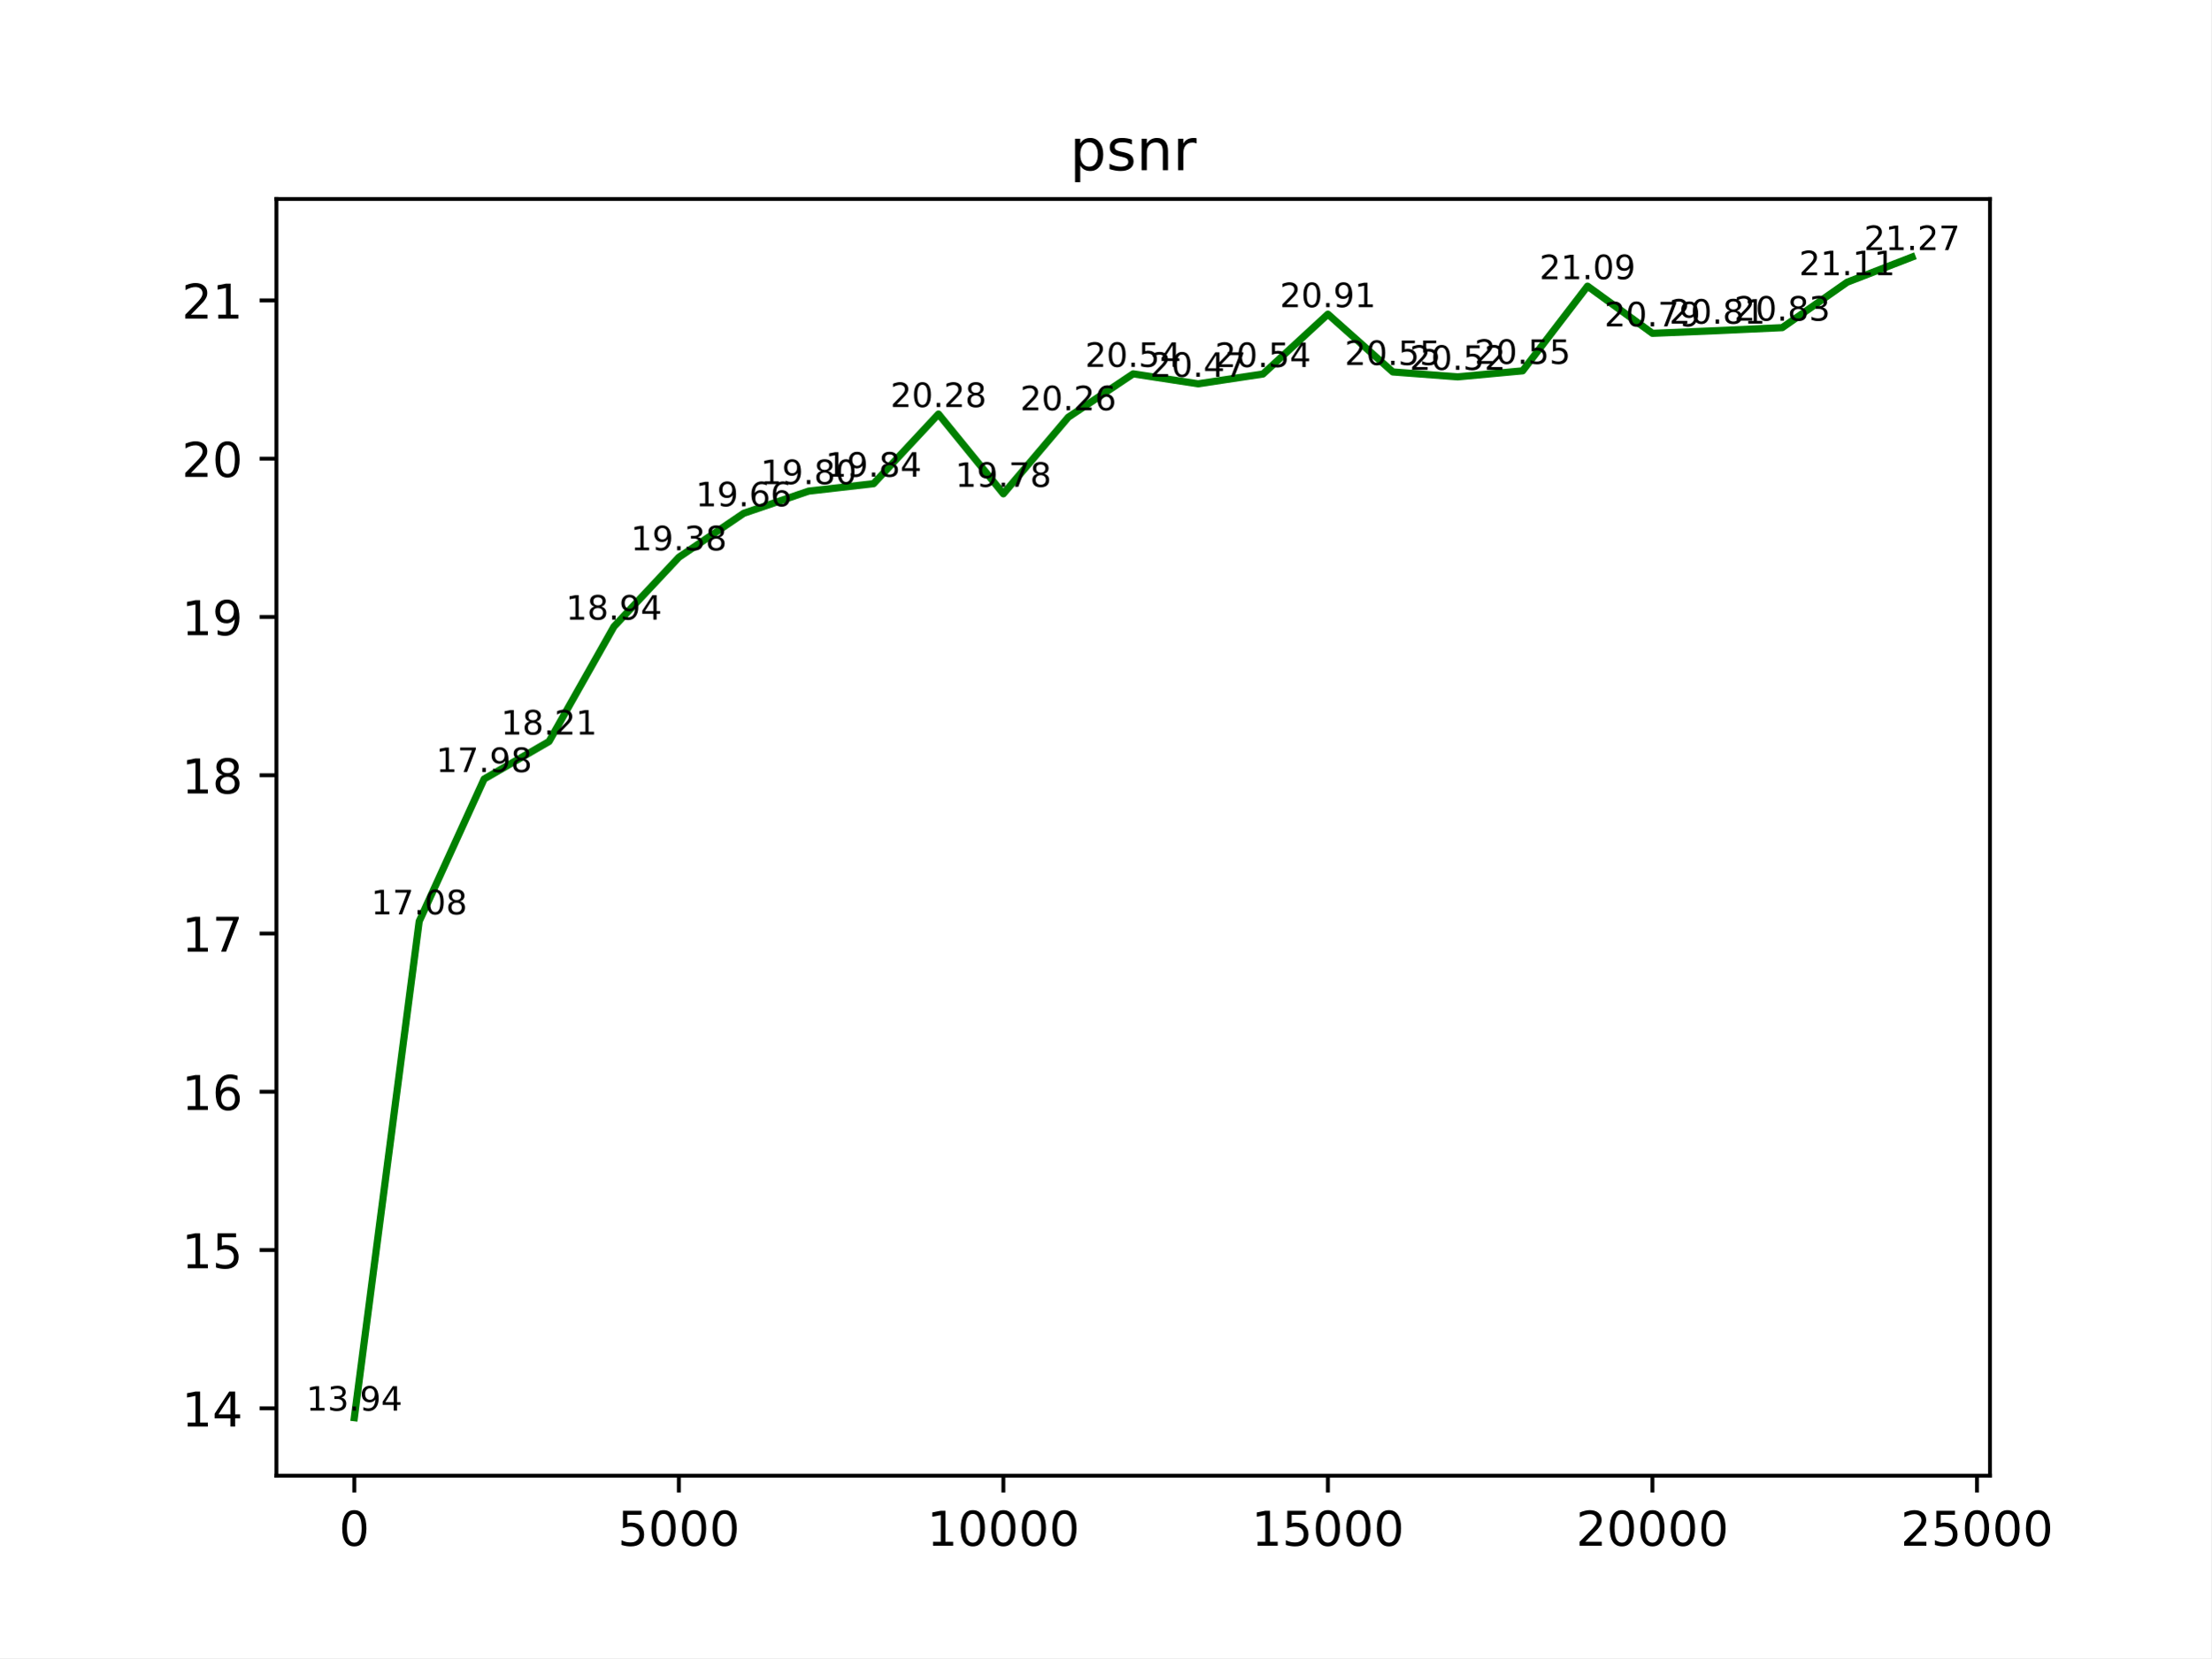
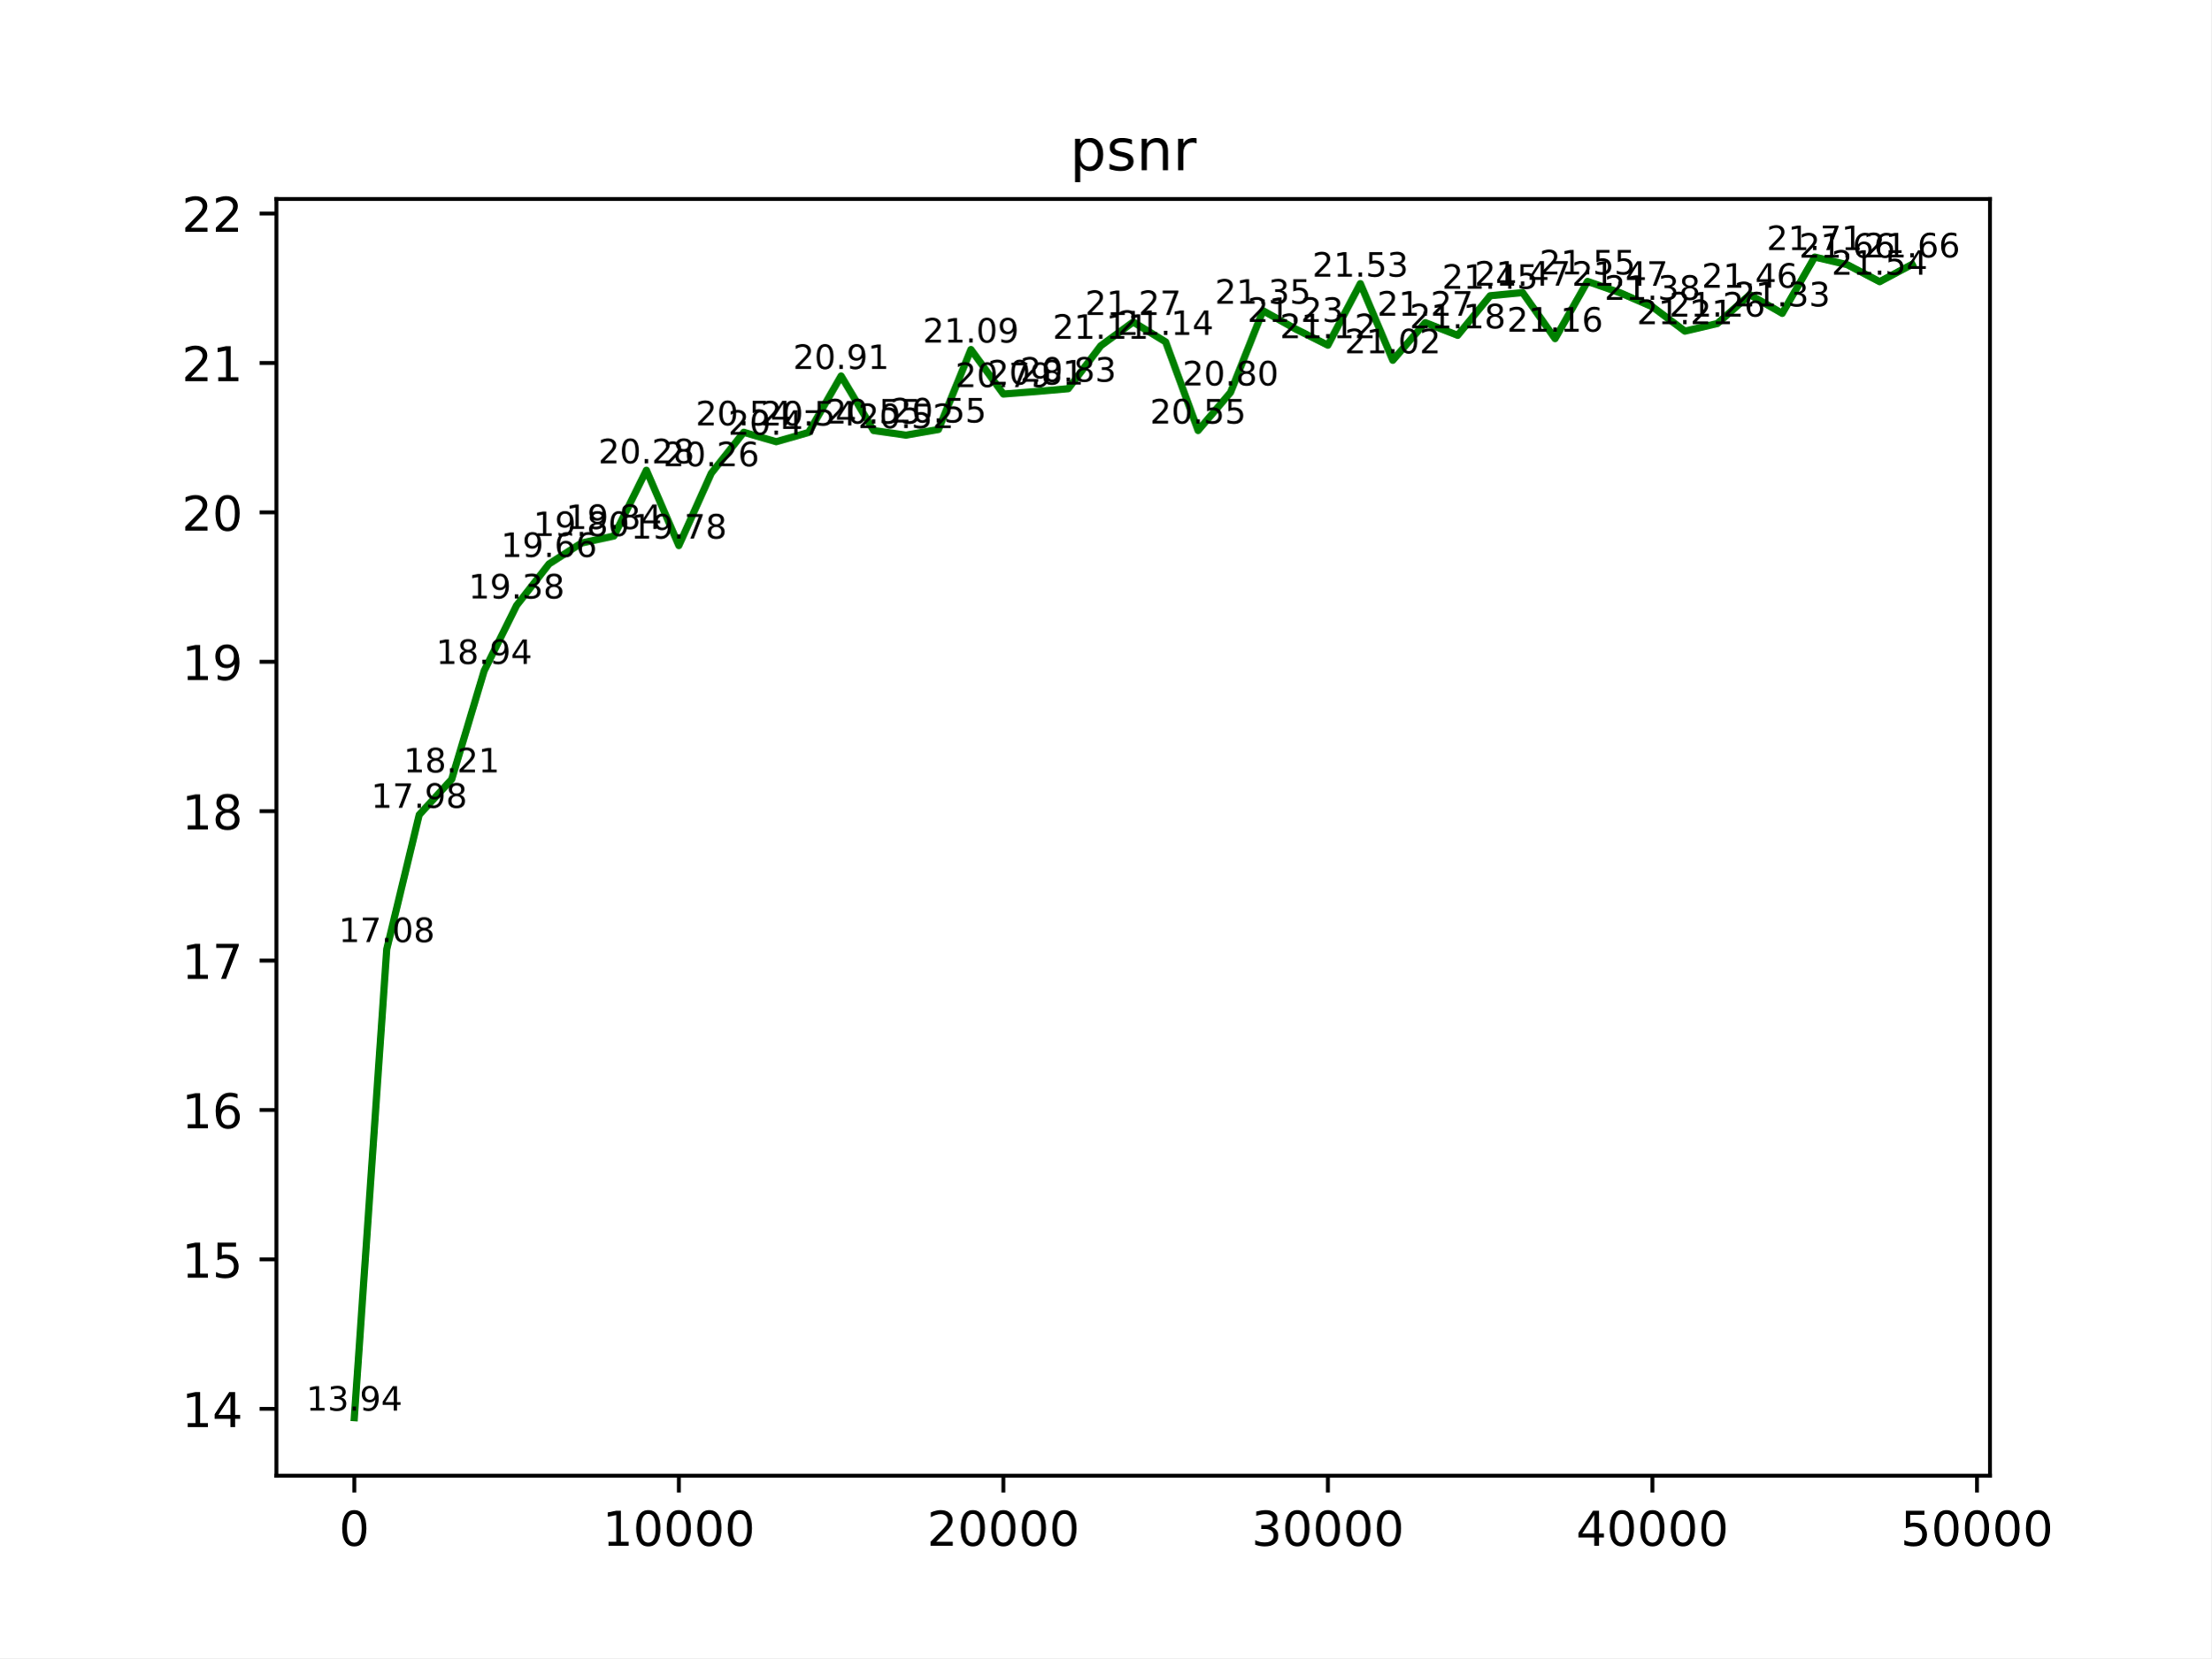
<svg xmlns="http://www.w3.org/2000/svg" xmlns:xlink="http://www.w3.org/1999/xlink" width="460.8pt" height="345.6pt" viewBox="0 0 460.8 345.6" version="1.1">
  <defs>
    <style type="text/css">*{stroke-linejoin: round; stroke-linecap: butt}</style>
  </defs>
  <g id="figure_1">
    <g id="patch_1">
      <path d="M 0 345.6  L 460.8 345.6  L 460.8 0  L 0 0  z " style="fill: #ffffff" />
    </g>
    <g id="axes_1">
      <g id="patch_2">
        <path d="M 57.6 307.584  L 414.72 307.584  L 414.72 41.472  L 57.6 41.472  z " style="fill: #ffffff" />
      </g>
      <g id="matplotlib.axis_1">
        <g id="xtick_1">
          <g id="line2d_1">
            <defs>
-               <path id="m3f12a5abcb" d="M 0 0  L 0 3.5  " style="stroke: #000000; stroke-width: 0.8" />
+               <path id="mdb05e31068" d="M 0 0  L 0 3.5  " style="stroke: #000000; stroke-width: 0.8" />
            </defs>
            <g>
-               <use xlink:href="#m3f12a5abcb" x="73.833" y="307.584" style="stroke: #000000; stroke-width: 0.8" />
+               <use xlink:href="#mdb05e31068" x="73.833" y="307.584" style="stroke: #000000; stroke-width: 0.8" />
            </g>
          </g>
          <g id="text_1">
            <g transform="translate(70.65148 322.1824)scale(0.1 -0.1)">
              <defs>
                <path id="DejaVuSans-30" d="M 2034 4250  Q 1547 4250 1301 3770  Q 1056 3291 1056 2328  Q 1056 1369 1301 889  Q 1547 409 2034 409  Q 2525 409 2770 889  Q 3016 1369 3016 2328  Q 3016 3291 2770 3770  Q 2525 4250 2034 4250  z M 2034 4750  Q 2819 4750 3233 4129  Q 3647 3509 3647 2328  Q 3647 1150 3233 529  Q 2819 -91 2034 -91  Q 1250 -91 836 529  Q 422 1150 422 2328  Q 422 3509 836 4129  Q 1250 4750 2034 4750  z " transform="scale(0.015625)" />
              </defs>
              <use xlink:href="#DejaVuSans-30" />
            </g>
          </g>
        </g>
        <g id="xtick_2">
          <g id="line2d_2">
            <g>
-               <use xlink:href="#m3f12a5abcb" x="141.469" y="307.584" style="stroke: #000000; stroke-width: 0.8" />
+               <use xlink:href="#mdb05e31068" x="141.469" y="307.584" style="stroke: #000000; stroke-width: 0.8" />
            </g>
          </g>
          <g id="text_2">
-             <g transform="translate(128.7441 322.1824)scale(0.1 -0.1)">
-               <defs>
-                 <path id="DejaVuSans-35" d="M 691 4666  L 3169 4666  L 3169 4134  L 1269 4134  L 1269 2991  Q 1406 3038 1543 3061  Q 1681 3084 1819 3084  Q 2600 3084 3056 2656  Q 3513 2228 3513 1497  Q 3513 744 3044 326  Q 2575 -91 1722 -91  Q 1428 -91 1123 -41  Q 819 9 494 109  L 494 744  Q 775 591 1075 516  Q 1375 441 1709 441  Q 2250 441 2565 725  Q 2881 1009 2881 1497  Q 2881 1984 2565 2268  Q 2250 2553 1709 2553  Q 1456 2553 1204 2497  Q 953 2441 691 2322  L 691 4666  z " transform="scale(0.015625)" />
-               </defs>
-               <use xlink:href="#DejaVuSans-35" />
-               <use xlink:href="#DejaVuSans-30" x="63.623" />
-               <use xlink:href="#DejaVuSans-30" x="127.246" />
-               <use xlink:href="#DejaVuSans-30" x="190.869" />
-             </g>
-           </g>
-         </g>
-         <g id="xtick_3">
-           <g id="line2d_3">
-             <g>
-               <use xlink:href="#m3f12a5abcb" x="209.105" y="307.584" style="stroke: #000000; stroke-width: 0.8" />
-             </g>
-           </g>
-           <g id="text_3">
-             <g transform="translate(193.1992 322.1824)scale(0.1 -0.1)">
+             <g transform="translate(125.5628 322.1824)scale(0.1 -0.1)">
              <defs>
                <path id="DejaVuSans-31" d="M 794 531  L 1825 531  L 1825 4091  L 703 3866  L 703 4441  L 1819 4666  L 2450 4666  L 2450 531  L 3481 531  L 3481 0  L 794 0  L 794 531  z " transform="scale(0.015625)" />
              </defs>
              <use xlink:href="#DejaVuSans-31" />
              <use xlink:href="#DejaVuSans-30" x="63.623" />
              <use xlink:href="#DejaVuSans-30" x="127.246" />
              <use xlink:href="#DejaVuSans-30" x="190.869" />
              <use xlink:href="#DejaVuSans-30" x="254.492" />
            </g>
          </g>
        </g>
-         <g id="xtick_4">
-           <g id="line2d_4">
-             <g>
-               <use xlink:href="#m3f12a5abcb" x="276.742" y="307.584" style="stroke: #000000; stroke-width: 0.8" />
-             </g>
-           </g>
-           <g id="text_4">
-             <g transform="translate(260.8356 322.1824)scale(0.1 -0.1)">
-               <use xlink:href="#DejaVuSans-31" />
-               <use xlink:href="#DejaVuSans-35" x="63.623" />
-               <use xlink:href="#DejaVuSans-30" x="127.246" />
-               <use xlink:href="#DejaVuSans-30" x="190.869" />
-               <use xlink:href="#DejaVuSans-30" x="254.492" />
-             </g>
-           </g>
-         </g>
-         <g id="xtick_5">
-           <g id="line2d_5">
-             <g>
-               <use xlink:href="#m3f12a5abcb" x="344.378" y="307.584" style="stroke: #000000; stroke-width: 0.8" />
-             </g>
-           </g>
-           <g id="text_5">
-             <g transform="translate(328.4719 322.1824)scale(0.1 -0.1)">
+         <g id="xtick_3">
+           <g id="line2d_3">
+             <g>
+               <use xlink:href="#mdb05e31068" x="209.105" y="307.584" style="stroke: #000000; stroke-width: 0.8" />
+             </g>
+           </g>
+           <g id="text_3">
+             <g transform="translate(193.1992 322.1824)scale(0.1 -0.1)">
              <defs>
                <path id="DejaVuSans-32" d="M 1228 531  L 3431 531  L 3431 0  L 469 0  L 469 531  Q 828 903 1448 1529  Q 2069 2156 2228 2338  Q 2531 2678 2651 2914  Q 2772 3150 2772 3378  Q 2772 3750 2511 3984  Q 2250 4219 1831 4219  Q 1534 4219 1204 4116  Q 875 4013 500 3803  L 500 4441  Q 881 4594 1212 4672  Q 1544 4750 1819 4750  Q 2544 4750 2975 4387  Q 3406 4025 3406 3419  Q 3406 3131 3298 2873  Q 3191 2616 2906 2266  Q 2828 2175 2409 1742  Q 1991 1309 1228 531  z " transform="scale(0.015625)" />
              </defs>
              <use xlink:href="#DejaVuSans-32" />
              <use xlink:href="#DejaVuSans-30" x="63.623" />
              <use xlink:href="#DejaVuSans-30" x="127.246" />
              <use xlink:href="#DejaVuSans-30" x="190.869" />
              <use xlink:href="#DejaVuSans-30" x="254.492" />
            </g>
          </g>
        </g>
+         <g id="xtick_4">
+           <g id="line2d_4">
+             <g>
+               <use xlink:href="#mdb05e31068" x="276.742" y="307.584" style="stroke: #000000; stroke-width: 0.8" />
+             </g>
+           </g>
+           <g id="text_4">
+             <g transform="translate(260.8356 322.1824)scale(0.1 -0.1)">
+               <defs>
+                 <path id="DejaVuSans-33" d="M 2597 2516  Q 3050 2419 3304 2112  Q 3559 1806 3559 1356  Q 3559 666 3084 287  Q 2609 -91 1734 -91  Q 1441 -91 1130 -33  Q 819 25 488 141  L 488 750  Q 750 597 1062 519  Q 1375 441 1716 441  Q 2309 441 2620 675  Q 2931 909 2931 1356  Q 2931 1769 2642 2001  Q 2353 2234 1838 2234  L 1294 2234  L 1294 2753  L 1863 2753  Q 2328 2753 2575 2939  Q 2822 3125 2822 3475  Q 2822 3834 2567 4026  Q 2313 4219 1838 4219  Q 1578 4219 1281 4162  Q 984 4106 628 3988  L 628 4550  Q 988 4650 1302 4700  Q 1616 4750 1894 4750  Q 2613 4750 3031 4423  Q 3450 4097 3450 3541  Q 3450 3153 3228 2886  Q 3006 2619 2597 2516  z " transform="scale(0.015625)" />
+               </defs>
+               <use xlink:href="#DejaVuSans-33" />
+               <use xlink:href="#DejaVuSans-30" x="63.623" />
+               <use xlink:href="#DejaVuSans-30" x="127.246" />
+               <use xlink:href="#DejaVuSans-30" x="190.869" />
+               <use xlink:href="#DejaVuSans-30" x="254.492" />
+             </g>
+           </g>
+         </g>
+         <g id="xtick_5">
+           <g id="line2d_5">
+             <g>
+               <use xlink:href="#mdb05e31068" x="344.378" y="307.584" style="stroke: #000000; stroke-width: 0.8" />
+             </g>
+           </g>
+           <g id="text_5">
+             <g transform="translate(328.4719 322.1824)scale(0.1 -0.1)">
+               <defs>
+                 <path id="DejaVuSans-34" d="M 2419 4116  L 825 1625  L 2419 1625  L 2419 4116  z M 2253 4666  L 3047 4666  L 3047 1625  L 3713 1625  L 3713 1100  L 3047 1100  L 3047 0  L 2419 0  L 2419 1100  L 313 1100  L 313 1709  L 2253 4666  z " transform="scale(0.015625)" />
+               </defs>
+               <use xlink:href="#DejaVuSans-34" />
+               <use xlink:href="#DejaVuSans-30" x="63.623" />
+               <use xlink:href="#DejaVuSans-30" x="127.246" />
+               <use xlink:href="#DejaVuSans-30" x="190.869" />
+               <use xlink:href="#DejaVuSans-30" x="254.492" />
+             </g>
+           </g>
+         </g>
        <g id="xtick_6">
          <g id="line2d_6">
            <g>
-               <use xlink:href="#m3f12a5abcb" x="412.015" y="307.584" style="stroke: #000000; stroke-width: 0.8" />
+               <use xlink:href="#mdb05e31068" x="412.015" y="307.584" style="stroke: #000000; stroke-width: 0.8" />
            </g>
          </g>
          <g id="text_6">
            <g transform="translate(396.1083 322.1824)scale(0.1 -0.1)">
-               <use xlink:href="#DejaVuSans-32" />
-               <use xlink:href="#DejaVuSans-35" x="63.623" />
+               <defs>
+                 <path id="DejaVuSans-35" d="M 691 4666  L 3169 4666  L 3169 4134  L 1269 4134  L 1269 2991  Q 1406 3038 1543 3061  Q 1681 3084 1819 3084  Q 2600 3084 3056 2656  Q 3513 2228 3513 1497  Q 3513 744 3044 326  Q 2575 -91 1722 -91  Q 1428 -91 1123 -41  Q 819 9 494 109  L 494 744  Q 775 591 1075 516  Q 1375 441 1709 441  Q 2250 441 2565 725  Q 2881 1009 2881 1497  Q 2881 1984 2565 2268  Q 2250 2553 1709 2553  Q 1456 2553 1204 2497  Q 953 2441 691 2322  L 691 4666  z " transform="scale(0.015625)" />
+               </defs>
+               <use xlink:href="#DejaVuSans-35" />
+               <use xlink:href="#DejaVuSans-30" x="63.623" />
              <use xlink:href="#DejaVuSans-30" x="127.246" />
              <use xlink:href="#DejaVuSans-30" x="190.869" />
              <use xlink:href="#DejaVuSans-30" x="254.492" />
            </g>
          </g>
        </g>
      </g>
      <g id="matplotlib.axis_2">
        <g id="ytick_1">
          <g id="line2d_7">
            <defs>
-               <path id="mb5863eb125" d="M 0 0  L -3.5 0  " style="stroke: #000000; stroke-width: 0.8" />
+               <path id="m4c21db55e9" d="M 0 0  L -3.5 0  " style="stroke: #000000; stroke-width: 0.8" />
            </defs>
            <g>
-               <use xlink:href="#mb5863eb125" x="57.6" y="293.542" style="stroke: #000000; stroke-width: 0.8" />
+               <use xlink:href="#m4c21db55e9" x="57.6" y="293.651" style="stroke: #000000; stroke-width: 0.8" />
            </g>
          </g>
          <g id="text_7">
-             <g transform="translate(37.875 297.3408)scale(0.1 -0.1)">
-               <defs>
-                 <path id="DejaVuSans-34" d="M 2419 4116  L 825 1625  L 2419 1625  L 2419 4116  z M 2253 4666  L 3047 4666  L 3047 1625  L 3713 1625  L 3713 1100  L 3047 1100  L 3047 0  L 2419 0  L 2419 1100  L 313 1100  L 313 1709  L 2253 4666  z " transform="scale(0.015625)" />
-               </defs>
+             <g transform="translate(37.875 297.4498)scale(0.1 -0.1)">
              <use xlink:href="#DejaVuSans-31" />
              <use xlink:href="#DejaVuSans-34" x="63.623" />
            </g>
          </g>
        </g>
        <g id="ytick_2">
          <g id="line2d_8">
            <g>
-               <use xlink:href="#mb5863eb125" x="57.6" y="260.551" style="stroke: #000000; stroke-width: 0.8" />
+               <use xlink:href="#m4c21db55e9" x="57.6" y="262.507" style="stroke: #000000; stroke-width: 0.8" />
            </g>
          </g>
          <g id="text_8">
-             <g transform="translate(37.875 264.3502)scale(0.1 -0.1)">
+             <g transform="translate(37.875 266.3066)scale(0.1 -0.1)">
              <use xlink:href="#DejaVuSans-31" />
              <use xlink:href="#DejaVuSans-35" x="63.623" />
            </g>
          </g>
        </g>
        <g id="ytick_3">
          <g id="line2d_9">
            <g>
-               <use xlink:href="#mb5863eb125" x="57.6" y="227.56" style="stroke: #000000; stroke-width: 0.8" />
+               <use xlink:href="#m4c21db55e9" x="57.6" y="231.364" style="stroke: #000000; stroke-width: 0.8" />
            </g>
          </g>
          <g id="text_9">
-             <g transform="translate(37.875 231.3596)scale(0.1 -0.1)">
+             <g transform="translate(37.875 235.1635)scale(0.1 -0.1)">
              <defs>
                <path id="DejaVuSans-36" d="M 2113 2584  Q 1688 2584 1439 2293  Q 1191 2003 1191 1497  Q 1191 994 1439 701  Q 1688 409 2113 409  Q 2538 409 2786 701  Q 3034 994 3034 1497  Q 3034 2003 2786 2293  Q 2538 2584 2113 2584  z M 3366 4563  L 3366 3988  Q 3128 4100 2886 4159  Q 2644 4219 2406 4219  Q 1781 4219 1451 3797  Q 1122 3375 1075 2522  Q 1259 2794 1537 2939  Q 1816 3084 2150 3084  Q 2853 3084 3261 2657  Q 3669 2231 3669 1497  Q 3669 778 3244 343  Q 2819 -91 2113 -91  Q 1303 -91 875 529  Q 447 1150 447 2328  Q 447 3434 972 4092  Q 1497 4750 2381 4750  Q 2619 4750 2861 4703  Q 3103 4656 3366 4563  z " transform="scale(0.015625)" />
              </defs>
              <use xlink:href="#DejaVuSans-31" />
              <use xlink:href="#DejaVuSans-36" x="63.623" />
            </g>
          </g>
        </g>
        <g id="ytick_4">
          <g id="line2d_10">
            <g>
-               <use xlink:href="#mb5863eb125" x="57.6" y="194.57" style="stroke: #000000; stroke-width: 0.8" />
+               <use xlink:href="#m4c21db55e9" x="57.6" y="200.221" style="stroke: #000000; stroke-width: 0.8" />
            </g>
          </g>
          <g id="text_10">
-             <g transform="translate(37.875 198.369)scale(0.1 -0.1)">
+             <g transform="translate(37.875 204.0203)scale(0.1 -0.1)">
              <defs>
                <path id="DejaVuSans-37" d="M 525 4666  L 3525 4666  L 3525 4397  L 1831 0  L 1172 0  L 2766 4134  L 525 4134  L 525 4666  z " transform="scale(0.015625)" />
              </defs>
              <use xlink:href="#DejaVuSans-31" />
              <use xlink:href="#DejaVuSans-37" x="63.623" />
            </g>
          </g>
        </g>
        <g id="ytick_5">
          <g id="line2d_11">
            <g>
-               <use xlink:href="#mb5863eb125" x="57.6" y="161.579" style="stroke: #000000; stroke-width: 0.8" />
+               <use xlink:href="#m4c21db55e9" x="57.6" y="169.078" style="stroke: #000000; stroke-width: 0.8" />
            </g>
          </g>
          <g id="text_11">
-             <g transform="translate(37.875 165.3784)scale(0.1 -0.1)">
+             <g transform="translate(37.875 172.8772)scale(0.1 -0.1)">
              <defs>
                <path id="DejaVuSans-38" d="M 2034 2216  Q 1584 2216 1326 1975  Q 1069 1734 1069 1313  Q 1069 891 1326 650  Q 1584 409 2034 409  Q 2484 409 2743 651  Q 3003 894 3003 1313  Q 3003 1734 2745 1975  Q 2488 2216 2034 2216  z M 1403 2484  Q 997 2584 770 2862  Q 544 3141 544 3541  Q 544 4100 942 4425  Q 1341 4750 2034 4750  Q 2731 4750 3128 4425  Q 3525 4100 3525 3541  Q 3525 3141 3298 2862  Q 3072 2584 2669 2484  Q 3125 2378 3379 2068  Q 3634 1759 3634 1313  Q 3634 634 3220 271  Q 2806 -91 2034 -91  Q 1263 -91 848 271  Q 434 634 434 1313  Q 434 1759 690 2068  Q 947 2378 1403 2484  z M 1172 3481  Q 1172 3119 1398 2916  Q 1625 2713 2034 2713  Q 2441 2713 2670 2916  Q 2900 3119 2900 3481  Q 2900 3844 2670 4047  Q 2441 4250 2034 4250  Q 1625 4250 1398 4047  Q 1172 3844 1172 3481  z " transform="scale(0.015625)" />
              </defs>
              <use xlink:href="#DejaVuSans-31" />
              <use xlink:href="#DejaVuSans-38" x="63.623" />
            </g>
          </g>
        </g>
        <g id="ytick_6">
          <g id="line2d_12">
            <g>
-               <use xlink:href="#mb5863eb125" x="57.6" y="128.589" style="stroke: #000000; stroke-width: 0.8" />
+               <use xlink:href="#m4c21db55e9" x="57.6" y="137.935" style="stroke: #000000; stroke-width: 0.8" />
            </g>
          </g>
          <g id="text_12">
-             <g transform="translate(37.875 132.3878)scale(0.1 -0.1)">
+             <g transform="translate(37.875 141.734)scale(0.1 -0.1)">
              <defs>
                <path id="DejaVuSans-39" d="M 703 97  L 703 672  Q 941 559 1184 500  Q 1428 441 1663 441  Q 2288 441 2617 861  Q 2947 1281 2994 2138  Q 2813 1869 2534 1725  Q 2256 1581 1919 1581  Q 1219 1581 811 2004  Q 403 2428 403 3163  Q 403 3881 828 4315  Q 1253 4750 1959 4750  Q 2769 4750 3195 4129  Q 3622 3509 3622 2328  Q 3622 1225 3098 567  Q 2575 -91 1691 -91  Q 1453 -91 1209 -44  Q 966 3 703 97  z M 1959 2075  Q 2384 2075 2632 2365  Q 2881 2656 2881 3163  Q 2881 3666 2632 3958  Q 2384 4250 1959 4250  Q 1534 4250 1286 3958  Q 1038 3666 1038 3163  Q 1038 2656 1286 2365  Q 1534 2075 1959 2075  z " transform="scale(0.015625)" />
              </defs>
              <use xlink:href="#DejaVuSans-31" />
              <use xlink:href="#DejaVuSans-39" x="63.623" />
            </g>
          </g>
        </g>
        <g id="ytick_7">
          <g id="line2d_13">
            <g>
-               <use xlink:href="#mb5863eb125" x="57.6" y="95.598" style="stroke: #000000; stroke-width: 0.8" />
+               <use xlink:href="#m4c21db55e9" x="57.6" y="106.792" style="stroke: #000000; stroke-width: 0.8" />
            </g>
          </g>
          <g id="text_13">
-             <g transform="translate(37.875 99.39723)scale(0.1 -0.1)">
+             <g transform="translate(37.875 110.5909)scale(0.1 -0.1)">
              <use xlink:href="#DejaVuSans-32" />
              <use xlink:href="#DejaVuSans-30" x="63.623" />
            </g>
          </g>
        </g>
        <g id="ytick_8">
          <g id="line2d_14">
            <g>
-               <use xlink:href="#mb5863eb125" x="57.6" y="62.607" style="stroke: #000000; stroke-width: 0.8" />
+               <use xlink:href="#m4c21db55e9" x="57.6" y="75.648" style="stroke: #000000; stroke-width: 0.8" />
            </g>
          </g>
          <g id="text_14">
-             <g transform="translate(37.875 66.40664)scale(0.1 -0.1)">
+             <g transform="translate(37.875 79.44771)scale(0.1 -0.1)">
              <use xlink:href="#DejaVuSans-32" />
              <use xlink:href="#DejaVuSans-31" x="63.623" />
            </g>
          </g>
        </g>
-       </g>
-       <g id="line2d_15">
-         <path d="M 73.833 295.488  L 87.36 192.03  L 100.887 162.371  L 114.415 154.552  L 127.942 130.601  L 141.469 116.151  L 154.996 106.98  L 168.524 102.361  L 182.051 100.811  L 195.578 86.295  L 209.105 102.922  L 222.633 86.954  L 236.16 77.915  L 249.687 79.993  L 263.215 77.948  L 276.742 65.478  L 290.269 77.519  L 303.796 78.542  L 317.324 77.288  L 330.851 59.638  L 344.378 69.469  L 357.905 68.909  L 371.433 68.282  L 384.96 58.814  L 398.487 53.568  " clip-path="url(#pe401cac77a)" style="fill: none; stroke: #008000; stroke-width: 1.5; stroke-linecap: square" />
+         <g id="ytick_9">
+           <g id="line2d_15">
+             <g>
+               <use xlink:href="#m4c21db55e9" x="57.6" y="44.505" style="stroke: #000000; stroke-width: 0.8" />
+             </g>
+           </g>
+           <g id="text_15">
+             <g transform="translate(37.875 48.30456)scale(0.1 -0.1)">
+               <use xlink:href="#DejaVuSans-32" />
+               <use xlink:href="#DejaVuSans-32" x="63.623" />
+             </g>
+           </g>
+         </g>
+       </g>
+       <g id="line2d_16">
+         <path d="M 73.833 295.488  L 80.596 197.823  L 87.36 169.825  L 94.124 162.444  L 100.887 139.835  L 107.651 126.194  L 114.415 117.536  L 121.178 113.176  L 127.942 111.712  L 134.705 98.009  L 141.469 113.705  L 148.233 98.632  L 154.996 90.099  L 161.76 92.061  L 168.524 90.13  L 175.287 78.358  L 182.051 89.725  L 188.815 90.691  L 195.578 89.507  L 202.342 72.846  L 209.105 82.126  L 215.869 81.597  L 222.633 81.005  L 229.396 72.067  L 236.16 67.115  L 242.924 71.257  L 249.687 89.725  L 256.451 81.784  L 263.215 64.748  L 269.978 68.548  L 276.742 71.942  L 283.505 59.111  L 290.269 75.088  L 297.033 67.24  L 303.796 69.887  L 310.56 61.634  L 317.324 60.98  L 324.087 70.572  L 330.851 58.644  L 337.615 61.011  L 344.378 63.939  L 351.142 69.015  L 357.905 67.427  L 364.669 61.416  L 371.433 65.309  L 378.196 53.568  L 384.96 55.156  L 391.724 58.707  L 398.487 55.094  " clip-path="url(#p5902ef3d3e)" style="fill: none; stroke: #008000; stroke-width: 1.5; stroke-linecap: square" />
      </g>
      <g id="patch_3">
        <path d="M 57.6 307.584  L 57.6 41.472  " style="fill: none; stroke: #000000; stroke-width: 0.8; stroke-linejoin: miter; stroke-linecap: square" />
      </g>
      <g id="patch_4">
        <path d="M 414.72 307.584  L 414.72 41.472  " style="fill: none; stroke: #000000; stroke-width: 0.8; stroke-linejoin: miter; stroke-linecap: square" />
      </g>
      <g id="patch_5">
        <path d="M 57.6 307.584  L 414.72 307.584  " style="fill: none; stroke: #000000; stroke-width: 0.8; stroke-linejoin: miter; stroke-linecap: square" />
      </g>
      <g id="patch_6">
        <path d="M 57.6 41.472  L 414.72 41.472  " style="fill: none; stroke: #000000; stroke-width: 0.8; stroke-linejoin: miter; stroke-linecap: square" />
      </g>
-       <g id="text_15">
+       <g id="text_16">
        <g transform="translate(63.81288 294.0322)scale(0.07 -0.07)">
          <defs>
-             <path id="DejaVuSans-33" d="M 2597 2516  Q 3050 2419 3304 2112  Q 3559 1806 3559 1356  Q 3559 666 3084 287  Q 2609 -91 1734 -91  Q 1441 -91 1130 -33  Q 819 25 488 141  L 488 750  Q 750 597 1062 519  Q 1375 441 1716 441  Q 2309 441 2620 675  Q 2931 909 2931 1356  Q 2931 1769 2642 2001  Q 2353 2234 1838 2234  L 1294 2234  L 1294 2753  L 1863 2753  Q 2328 2753 2575 2939  Q 2822 3125 2822 3475  Q 2822 3834 2567 4026  Q 2313 4219 1838 4219  Q 1578 4219 1281 4162  Q 984 4106 628 3988  L 628 4550  Q 988 4650 1302 4700  Q 1616 4750 1894 4750  Q 2613 4750 3031 4423  Q 3450 4097 3450 3541  Q 3450 3153 3228 2886  Q 3006 2619 2597 2516  z " transform="scale(0.015625)" />
            <path id="DejaVuSans-2e" d="M 684 794  L 1344 794  L 1344 0  L 684 0  L 684 794  z " transform="scale(0.015625)" />
          </defs>
          <use xlink:href="#DejaVuSans-31" />
          <use xlink:href="#DejaVuSans-33" x="63.623" />
          <use xlink:href="#DejaVuSans-2e" x="127.246" />
          <use xlink:href="#DejaVuSans-39" x="159.033" />
          <use xlink:href="#DejaVuSans-34" x="222.656" />
        </g>
      </g>
-       <g id="text_16">
-         <g transform="translate(77.34016 190.5737)scale(0.07 -0.07)">
+       <g id="text_17">
+         <g transform="translate(70.57652 196.3673)scale(0.07 -0.07)">
          <use xlink:href="#DejaVuSans-31" />
          <use xlink:href="#DejaVuSans-37" x="63.623" />
          <use xlink:href="#DejaVuSans-2e" x="127.246" />
          <use xlink:href="#DejaVuSans-30" x="159.033" />
          <use xlink:href="#DejaVuSans-38" x="222.656" />
        </g>
      </g>
-       <g id="text_17">
-         <g transform="translate(90.86743 160.9152)scale(0.07 -0.07)">
+       <g id="text_18">
+         <g transform="translate(77.34016 168.3696)scale(0.07 -0.07)">
          <use xlink:href="#DejaVuSans-31" />
          <use xlink:href="#DejaVuSans-37" x="63.623" />
          <use xlink:href="#DejaVuSans-2e" x="127.246" />
          <use xlink:href="#DejaVuSans-39" x="159.033" />
          <use xlink:href="#DejaVuSans-38" x="222.656" />
        </g>
      </g>
-       <g id="text_18">
-         <g transform="translate(104.3947 153.0964)scale(0.07 -0.07)">
+       <g id="text_19">
+         <g transform="translate(84.10379 160.9887)scale(0.07 -0.07)">
          <use xlink:href="#DejaVuSans-31" />
          <use xlink:href="#DejaVuSans-38" x="63.623" />
          <use xlink:href="#DejaVuSans-2e" x="127.246" />
          <use xlink:href="#DejaVuSans-32" x="159.033" />
          <use xlink:href="#DejaVuSans-31" x="222.656" />
        </g>
      </g>
-       <g id="text_19">
-         <g transform="translate(117.922 129.1452)scale(0.07 -0.07)">
+       <g id="text_20">
+         <g transform="translate(90.86743 138.3787)scale(0.07 -0.07)">
          <use xlink:href="#DejaVuSans-31" />
          <use xlink:href="#DejaVuSans-38" x="63.623" />
          <use xlink:href="#DejaVuSans-2e" x="127.246" />
          <use xlink:href="#DejaVuSans-39" x="159.033" />
          <use xlink:href="#DejaVuSans-34" x="222.656" />
        </g>
      </g>
-       <g id="text_20">
-         <g transform="translate(131.4492 114.6954)scale(0.07 -0.07)">
+       <g id="text_21">
+         <g transform="translate(97.63107 124.738)scale(0.07 -0.07)">
          <use xlink:href="#DejaVuSans-31" />
          <use xlink:href="#DejaVuSans-39" x="63.623" />
          <use xlink:href="#DejaVuSans-2e" x="127.246" />
          <use xlink:href="#DejaVuSans-33" x="159.033" />
          <use xlink:href="#DejaVuSans-38" x="222.656" />
        </g>
      </g>
-       <g id="text_21">
-         <g transform="translate(144.9765 105.524)scale(0.07 -0.07)">
+       <g id="text_22">
+         <g transform="translate(104.3947 116.0803)scale(0.07 -0.07)">
          <use xlink:href="#DejaVuSans-31" />
          <use xlink:href="#DejaVuSans-39" x="63.623" />
          <use xlink:href="#DejaVuSans-2e" x="127.246" />
          <use xlink:href="#DejaVuSans-36" x="159.033" />
          <use xlink:href="#DejaVuSans-36" x="222.656" />
        </g>
      </g>
-       <g id="text_22">
-         <g transform="translate(158.5038 100.9053)scale(0.07 -0.07)">
+       <g id="text_23">
+         <g transform="translate(111.1583 111.7202)scale(0.07 -0.07)">
          <use xlink:href="#DejaVuSans-31" />
          <use xlink:href="#DejaVuSans-39" x="63.623" />
          <use xlink:href="#DejaVuSans-2e" x="127.246" />
          <use xlink:href="#DejaVuSans-38" x="159.033" />
          <use xlink:href="#DejaVuSans-30" x="222.656" />
        </g>
      </g>
-       <g id="text_23">
-         <g transform="translate(172.0311 99.35474)scale(0.07 -0.07)">
+       <g id="text_24">
+         <g transform="translate(117.922 110.2565)scale(0.07 -0.07)">
          <use xlink:href="#DejaVuSans-31" />
          <use xlink:href="#DejaVuSans-39" x="63.623" />
          <use xlink:href="#DejaVuSans-2e" x="127.246" />
          <use xlink:href="#DejaVuSans-38" x="159.033" />
          <use xlink:href="#DejaVuSans-34" x="222.656" />
        </g>
      </g>
-       <g id="text_24">
-         <g transform="translate(185.5583 84.83889)scale(0.07 -0.07)">
+       <g id="text_25">
+         <g transform="translate(124.6856 96.5535)scale(0.07 -0.07)">
          <use xlink:href="#DejaVuSans-32" />
          <use xlink:href="#DejaVuSans-30" x="63.623" />
          <use xlink:href="#DejaVuSans-2e" x="127.246" />
          <use xlink:href="#DejaVuSans-32" x="159.033" />
          <use xlink:href="#DejaVuSans-38" x="222.656" />
        </g>
      </g>
-       <g id="text_25">
-         <g transform="translate(199.0856 101.4661)scale(0.07 -0.07)">
+       <g id="text_26">
+         <g transform="translate(131.4492 112.2496)scale(0.07 -0.07)">
          <use xlink:href="#DejaVuSans-31" />
          <use xlink:href="#DejaVuSans-39" x="63.623" />
          <use xlink:href="#DejaVuSans-2e" x="127.246" />
          <use xlink:href="#DejaVuSans-37" x="159.033" />
          <use xlink:href="#DejaVuSans-38" x="222.656" />
        </g>
      </g>
-       <g id="text_26">
-         <g transform="translate(212.6129 85.4987)scale(0.07 -0.07)">
+       <g id="text_27">
+         <g transform="translate(138.2129 97.17636)scale(0.07 -0.07)">
          <use xlink:href="#DejaVuSans-32" />
          <use xlink:href="#DejaVuSans-30" x="63.623" />
          <use xlink:href="#DejaVuSans-2e" x="127.246" />
          <use xlink:href="#DejaVuSans-32" x="159.033" />
          <use xlink:href="#DejaVuSans-36" x="222.656" />
        </g>
      </g>
-       <g id="text_27">
-         <g transform="translate(226.1402 76.45928)scale(0.07 -0.07)">
+       <g id="text_28">
+         <g transform="translate(144.9765 88.64314)scale(0.07 -0.07)">
          <use xlink:href="#DejaVuSans-32" />
          <use xlink:href="#DejaVuSans-30" x="63.623" />
          <use xlink:href="#DejaVuSans-2e" x="127.246" />
          <use xlink:href="#DejaVuSans-35" x="159.033" />
          <use xlink:href="#DejaVuSans-34" x="222.656" />
        </g>
      </g>
-       <g id="text_28">
-         <g transform="translate(239.6674 78.53768)scale(0.07 -0.07)">
+       <g id="text_29">
+         <g transform="translate(151.7402 90.60515)scale(0.07 -0.07)">
          <use xlink:href="#DejaVuSans-32" />
          <use xlink:href="#DejaVuSans-30" x="63.623" />
          <use xlink:href="#DejaVuSans-2e" x="127.246" />
          <use xlink:href="#DejaVuSans-34" x="159.033" />
          <use xlink:href="#DejaVuSans-37" x="222.656" />
        </g>
      </g>
-       <g id="text_29">
-         <g transform="translate(253.1947 76.49227)scale(0.07 -0.07)">
+       <g id="text_30">
+         <g transform="translate(158.5038 88.67428)scale(0.07 -0.07)">
          <use xlink:href="#DejaVuSans-32" />
          <use xlink:href="#DejaVuSans-30" x="63.623" />
          <use xlink:href="#DejaVuSans-2e" x="127.246" />
          <use xlink:href="#DejaVuSans-35" x="159.033" />
          <use xlink:href="#DejaVuSans-34" x="222.656" />
        </g>
      </g>
-       <g id="text_30">
-         <g transform="translate(266.722 64.02182)scale(0.07 -0.07)">
+       <g id="text_31">
+         <g transform="translate(165.2674 76.90217)scale(0.07 -0.07)">
          <use xlink:href="#DejaVuSans-32" />
          <use xlink:href="#DejaVuSans-30" x="63.623" />
          <use xlink:href="#DejaVuSans-2e" x="127.246" />
          <use xlink:href="#DejaVuSans-39" x="159.033" />
          <use xlink:href="#DejaVuSans-31" x="222.656" />
        </g>
      </g>
-       <g id="text_31">
-         <g transform="translate(280.2492 76.06339)scale(0.07 -0.07)">
+       <g id="text_32">
+         <g transform="translate(172.0311 88.26942)scale(0.07 -0.07)">
          <use xlink:href="#DejaVuSans-32" />
          <use xlink:href="#DejaVuSans-30" x="63.623" />
          <use xlink:href="#DejaVuSans-2e" x="127.246" />
          <use xlink:href="#DejaVuSans-35" x="159.033" />
          <use xlink:href="#DejaVuSans-35" x="222.656" />
        </g>
      </g>
-       <g id="text_32">
-         <g transform="translate(293.7765 77.0861)scale(0.07 -0.07)">
+       <g id="text_33">
+         <g transform="translate(178.7947 89.23485)scale(0.07 -0.07)">
          <use xlink:href="#DejaVuSans-32" />
          <use xlink:href="#DejaVuSans-30" x="63.623" />
          <use xlink:href="#DejaVuSans-2e" x="127.246" />
          <use xlink:href="#DejaVuSans-35" x="159.033" />
          <use xlink:href="#DejaVuSans-32" x="222.656" />
        </g>
      </g>
-       <g id="text_33">
-         <g transform="translate(307.3038 75.83245)scale(0.07 -0.07)">
+       <g id="text_34">
+         <g transform="translate(185.5583 88.05142)scale(0.07 -0.07)">
          <use xlink:href="#DejaVuSans-32" />
          <use xlink:href="#DejaVuSans-30" x="63.623" />
          <use xlink:href="#DejaVuSans-2e" x="127.246" />
          <use xlink:href="#DejaVuSans-35" x="159.033" />
          <use xlink:href="#DejaVuSans-35" x="222.656" />
        </g>
      </g>
-       <g id="text_34">
-         <g transform="translate(320.8311 58.18249)scale(0.07 -0.07)">
+       <g id="text_35">
+         <g transform="translate(192.322 71.38983)scale(0.07 -0.07)">
          <use xlink:href="#DejaVuSans-32" />
          <use xlink:href="#DejaVuSans-31" x="63.623" />
          <use xlink:href="#DejaVuSans-2e" x="127.246" />
          <use xlink:href="#DejaVuSans-30" x="159.033" />
          <use xlink:href="#DejaVuSans-39" x="222.656" />
        </g>
      </g>
-       <g id="text_35">
-         <g transform="translate(334.3583 68.01368)scale(0.07 -0.07)">
+       <g id="text_36">
+         <g transform="translate(199.0856 80.67049)scale(0.07 -0.07)">
          <use xlink:href="#DejaVuSans-32" />
          <use xlink:href="#DejaVuSans-30" x="63.623" />
          <use xlink:href="#DejaVuSans-2e" x="127.246" />
          <use xlink:href="#DejaVuSans-37" x="159.033" />
          <use xlink:href="#DejaVuSans-39" x="222.656" />
        </g>
      </g>
-       <g id="text_36">
-         <g transform="translate(347.8856 67.45284)scale(0.07 -0.07)">
+       <g id="text_37">
+         <g transform="translate(205.8492 80.14105)scale(0.07 -0.07)">
          <use xlink:href="#DejaVuSans-32" />
          <use xlink:href="#DejaVuSans-30" x="63.623" />
          <use xlink:href="#DejaVuSans-2e" x="127.246" />
          <use xlink:href="#DejaVuSans-38" x="159.033" />
          <use xlink:href="#DejaVuSans-31" x="222.656" />
        </g>
      </g>
-       <g id="text_37">
-         <g transform="translate(361.4129 66.82602)scale(0.07 -0.07)">
+       <g id="text_38">
+         <g transform="translate(212.6129 79.54933)scale(0.07 -0.07)">
          <use xlink:href="#DejaVuSans-32" />
          <use xlink:href="#DejaVuSans-30" x="63.623" />
          <use xlink:href="#DejaVuSans-2e" x="127.246" />
          <use xlink:href="#DejaVuSans-38" x="159.033" />
          <use xlink:href="#DejaVuSans-33" x="222.656" />
        </g>
      </g>
-       <g id="text_38">
-         <g transform="translate(374.9402 57.35772)scale(0.07 -0.07)">
+       <g id="text_39">
+         <g transform="translate(219.3765 70.61125)scale(0.07 -0.07)">
          <use xlink:href="#DejaVuSans-32" />
          <use xlink:href="#DejaVuSans-31" x="63.623" />
          <use xlink:href="#DejaVuSans-2e" x="127.246" />
          <use xlink:href="#DejaVuSans-31" x="159.033" />
          <use xlink:href="#DejaVuSans-31" x="222.656" />
        </g>
      </g>
-       <g id="text_39">
-         <g transform="translate(388.4674 52.11222)scale(0.07 -0.07)">
+       <g id="text_40">
+         <g transform="translate(226.1402 65.65949)scale(0.07 -0.07)">
          <use xlink:href="#DejaVuSans-32" />
          <use xlink:href="#DejaVuSans-31" x="63.623" />
          <use xlink:href="#DejaVuSans-2e" x="127.246" />
          <use xlink:href="#DejaVuSans-32" x="159.033" />
          <use xlink:href="#DejaVuSans-37" x="222.656" />
        </g>
      </g>
-       <g id="text_40">
+       <g id="text_41">
+         <g transform="translate(232.9038 69.80153)scale(0.07 -0.07)">
+           <use xlink:href="#DejaVuSans-32" />
+           <use xlink:href="#DejaVuSans-31" x="63.623" />
+           <use xlink:href="#DejaVuSans-2e" x="127.246" />
+           <use xlink:href="#DejaVuSans-31" x="159.033" />
+           <use xlink:href="#DejaVuSans-34" x="222.656" />
+         </g>
+       </g>
+       <g id="text_42">
+         <g transform="translate(239.6674 88.26942)scale(0.07 -0.07)">
+           <use xlink:href="#DejaVuSans-32" />
+           <use xlink:href="#DejaVuSans-30" x="63.623" />
+           <use xlink:href="#DejaVuSans-2e" x="127.246" />
+           <use xlink:href="#DejaVuSans-35" x="159.033" />
+           <use xlink:href="#DejaVuSans-35" x="222.656" />
+         </g>
+       </g>
+       <g id="text_43">
+         <g transform="translate(246.4311 80.32791)scale(0.07 -0.07)">
+           <use xlink:href="#DejaVuSans-32" />
+           <use xlink:href="#DejaVuSans-30" x="63.623" />
+           <use xlink:href="#DejaVuSans-2e" x="127.246" />
+           <use xlink:href="#DejaVuSans-38" x="159.033" />
+           <use xlink:href="#DejaVuSans-30" x="222.656" />
+         </g>
+       </g>
+       <g id="text_44">
+         <g transform="translate(253.1947 63.29261)scale(0.07 -0.07)">
+           <use xlink:href="#DejaVuSans-32" />
+           <use xlink:href="#DejaVuSans-31" x="63.623" />
+           <use xlink:href="#DejaVuSans-2e" x="127.246" />
+           <use xlink:href="#DejaVuSans-33" x="159.033" />
+           <use xlink:href="#DejaVuSans-35" x="222.656" />
+         </g>
+       </g>
+       <g id="text_45">
+         <g transform="translate(259.9583 67.09207)scale(0.07 -0.07)">
+           <use xlink:href="#DejaVuSans-32" />
+           <use xlink:href="#DejaVuSans-31" x="63.623" />
+           <use xlink:href="#DejaVuSans-2e" x="127.246" />
+           <use xlink:href="#DejaVuSans-32" x="159.033" />
+           <use xlink:href="#DejaVuSans-33" x="222.656" />
+         </g>
+       </g>
+       <g id="text_46">
+         <g transform="translate(266.722 70.48668)scale(0.07 -0.07)">
+           <use xlink:href="#DejaVuSans-32" />
+           <use xlink:href="#DejaVuSans-31" x="63.623" />
+           <use xlink:href="#DejaVuSans-2e" x="127.246" />
+           <use xlink:href="#DejaVuSans-31" x="159.033" />
+           <use xlink:href="#DejaVuSans-32" x="222.656" />
+         </g>
+       </g>
+       <g id="text_47">
+         <g transform="translate(273.4856 57.6557)scale(0.07 -0.07)">
+           <use xlink:href="#DejaVuSans-32" />
+           <use xlink:href="#DejaVuSans-31" x="63.623" />
+           <use xlink:href="#DejaVuSans-2e" x="127.246" />
+           <use xlink:href="#DejaVuSans-35" x="159.033" />
+           <use xlink:href="#DejaVuSans-33" x="222.656" />
+         </g>
+       </g>
+       <g id="text_48">
+         <g transform="translate(280.2492 73.63214)scale(0.07 -0.07)">
+           <use xlink:href="#DejaVuSans-32" />
+           <use xlink:href="#DejaVuSans-31" x="63.623" />
+           <use xlink:href="#DejaVuSans-2e" x="127.246" />
+           <use xlink:href="#DejaVuSans-30" x="159.033" />
+           <use xlink:href="#DejaVuSans-32" x="222.656" />
+         </g>
+       </g>
+       <g id="text_49">
+         <g transform="translate(287.0129 65.78406)scale(0.07 -0.07)">
+           <use xlink:href="#DejaVuSans-32" />
+           <use xlink:href="#DejaVuSans-31" x="63.623" />
+           <use xlink:href="#DejaVuSans-2e" x="127.246" />
+           <use xlink:href="#DejaVuSans-32" x="159.033" />
+           <use xlink:href="#DejaVuSans-37" x="222.656" />
+         </g>
+       </g>
+       <g id="text_50">
+         <g transform="translate(293.7765 68.43123)scale(0.07 -0.07)">
+           <use xlink:href="#DejaVuSans-32" />
+           <use xlink:href="#DejaVuSans-31" x="63.623" />
+           <use xlink:href="#DejaVuSans-2e" x="127.246" />
+           <use xlink:href="#DejaVuSans-31" x="159.033" />
+           <use xlink:href="#DejaVuSans-38" x="222.656" />
+         </g>
+       </g>
+       <g id="text_51">
+         <g transform="translate(300.5402 60.17829)scale(0.07 -0.07)">
+           <use xlink:href="#DejaVuSans-32" />
+           <use xlink:href="#DejaVuSans-31" x="63.623" />
+           <use xlink:href="#DejaVuSans-2e" x="127.246" />
+           <use xlink:href="#DejaVuSans-34" x="159.033" />
+           <use xlink:href="#DejaVuSans-35" x="222.656" />
+         </g>
+       </g>
+       <g id="text_52">
+         <g transform="translate(307.3038 59.52429)scale(0.07 -0.07)">
+           <use xlink:href="#DejaVuSans-32" />
+           <use xlink:href="#DejaVuSans-31" x="63.623" />
+           <use xlink:href="#DejaVuSans-2e" x="127.246" />
+           <use xlink:href="#DejaVuSans-34" x="159.033" />
+           <use xlink:href="#DejaVuSans-37" x="222.656" />
+         </g>
+       </g>
+       <g id="text_53">
+         <g transform="translate(314.0674 69.11638)scale(0.07 -0.07)">
+           <use xlink:href="#DejaVuSans-32" />
+           <use xlink:href="#DejaVuSans-31" x="63.623" />
+           <use xlink:href="#DejaVuSans-2e" x="127.246" />
+           <use xlink:href="#DejaVuSans-31" x="159.033" />
+           <use xlink:href="#DejaVuSans-36" x="222.656" />
+         </g>
+       </g>
+       <g id="text_54">
+         <g transform="translate(320.8311 57.18855)scale(0.07 -0.07)">
+           <use xlink:href="#DejaVuSans-32" />
+           <use xlink:href="#DejaVuSans-31" x="63.623" />
+           <use xlink:href="#DejaVuSans-2e" x="127.246" />
+           <use xlink:href="#DejaVuSans-35" x="159.033" />
+           <use xlink:href="#DejaVuSans-35" x="222.656" />
+         </g>
+       </g>
+       <g id="text_55">
+         <g transform="translate(327.5947 59.55543)scale(0.07 -0.07)">
+           <use xlink:href="#DejaVuSans-32" />
+           <use xlink:href="#DejaVuSans-31" x="63.623" />
+           <use xlink:href="#DejaVuSans-2e" x="127.246" />
+           <use xlink:href="#DejaVuSans-34" x="159.033" />
+           <use xlink:href="#DejaVuSans-37" x="222.656" />
+         </g>
+       </g>
+       <g id="text_56">
+         <g transform="translate(334.3583 62.48289)scale(0.07 -0.07)">
+           <use xlink:href="#DejaVuSans-32" />
+           <use xlink:href="#DejaVuSans-31" x="63.623" />
+           <use xlink:href="#DejaVuSans-2e" x="127.246" />
+           <use xlink:href="#DejaVuSans-33" x="159.033" />
+           <use xlink:href="#DejaVuSans-38" x="222.656" />
+         </g>
+       </g>
+       <g id="text_57">
+         <g transform="translate(341.122 67.55922)scale(0.07 -0.07)">
+           <use xlink:href="#DejaVuSans-32" />
+           <use xlink:href="#DejaVuSans-31" x="63.623" />
+           <use xlink:href="#DejaVuSans-2e" x="127.246" />
+           <use xlink:href="#DejaVuSans-32" x="159.033" />
+           <use xlink:href="#DejaVuSans-31" x="222.656" />
+         </g>
+       </g>
+       <g id="text_58">
+         <g transform="translate(347.8856 65.97092)scale(0.07 -0.07)">
+           <use xlink:href="#DejaVuSans-32" />
+           <use xlink:href="#DejaVuSans-31" x="63.623" />
+           <use xlink:href="#DejaVuSans-2e" x="127.246" />
+           <use xlink:href="#DejaVuSans-32" x="159.033" />
+           <use xlink:href="#DejaVuSans-36" x="222.656" />
+         </g>
+       </g>
+       <g id="text_59">
+         <g transform="translate(354.6492 59.96029)scale(0.07 -0.07)">
+           <use xlink:href="#DejaVuSans-32" />
+           <use xlink:href="#DejaVuSans-31" x="63.623" />
+           <use xlink:href="#DejaVuSans-2e" x="127.246" />
+           <use xlink:href="#DejaVuSans-34" x="159.033" />
+           <use xlink:href="#DejaVuSans-36" x="222.656" />
+         </g>
+       </g>
+       <g id="text_60">
+         <g transform="translate(361.4129 63.85319)scale(0.07 -0.07)">
+           <use xlink:href="#DejaVuSans-32" />
+           <use xlink:href="#DejaVuSans-31" x="63.623" />
+           <use xlink:href="#DejaVuSans-2e" x="127.246" />
+           <use xlink:href="#DejaVuSans-33" x="159.033" />
+           <use xlink:href="#DejaVuSans-33" x="222.656" />
+         </g>
+       </g>
+       <g id="text_61">
+         <g transform="translate(368.1765 52.11222)scale(0.07 -0.07)">
+           <use xlink:href="#DejaVuSans-32" />
+           <use xlink:href="#DejaVuSans-31" x="63.623" />
+           <use xlink:href="#DejaVuSans-2e" x="127.246" />
+           <use xlink:href="#DejaVuSans-37" x="159.033" />
+           <use xlink:href="#DejaVuSans-31" x="222.656" />
+         </g>
+       </g>
+       <g id="text_62">
+         <g transform="translate(374.9402 53.70052)scale(0.07 -0.07)">
+           <use xlink:href="#DejaVuSans-32" />
+           <use xlink:href="#DejaVuSans-31" x="63.623" />
+           <use xlink:href="#DejaVuSans-2e" x="127.246" />
+           <use xlink:href="#DejaVuSans-36" x="159.033" />
+           <use xlink:href="#DejaVuSans-36" x="222.656" />
+         </g>
+       </g>
+       <g id="text_63">
+         <g transform="translate(381.7038 57.25084)scale(0.07 -0.07)">
+           <use xlink:href="#DejaVuSans-32" />
+           <use xlink:href="#DejaVuSans-31" x="63.623" />
+           <use xlink:href="#DejaVuSans-2e" x="127.246" />
+           <use xlink:href="#DejaVuSans-35" x="159.033" />
+           <use xlink:href="#DejaVuSans-34" x="222.656" />
+         </g>
+       </g>
+       <g id="text_64">
+         <g transform="translate(388.4674 53.63823)scale(0.07 -0.07)">
+           <use xlink:href="#DejaVuSans-32" />
+           <use xlink:href="#DejaVuSans-31" x="63.623" />
+           <use xlink:href="#DejaVuSans-2e" x="127.246" />
+           <use xlink:href="#DejaVuSans-36" x="159.033" />
+           <use xlink:href="#DejaVuSans-36" x="222.656" />
+         </g>
+       </g>
+       <g id="text_65">
        <g transform="translate(222.9563 35.472)scale(0.12 -0.12)">
          <defs>
            <path id="DejaVuSans-70" d="M 1159 525  L 1159 -1331  L 581 -1331  L 581 3500  L 1159 3500  L 1159 2969  Q 1341 3281 1617 3432  Q 1894 3584 2278 3584  Q 2916 3584 3314 3078  Q 3713 2572 3713 1747  Q 3713 922 3314 415  Q 2916 -91 2278 -91  Q 1894 -91 1617 61  Q 1341 213 1159 525  z M 3116 1747  Q 3116 2381 2855 2742  Q 2594 3103 2138 3103  Q 1681 3103 1420 2742  Q 1159 2381 1159 1747  Q 1159 1113 1420 752  Q 1681 391 2138 391  Q 2594 391 2855 752  Q 3116 1113 3116 1747  z " transform="scale(0.015625)" />
            <path id="DejaVuSans-73" d="M 2834 3397  L 2834 2853  Q 2591 2978 2328 3040  Q 2066 3103 1784 3103  Q 1356 3103 1142 2972  Q 928 2841 928 2578  Q 928 2378 1081 2264  Q 1234 2150 1697 2047  L 1894 2003  Q 2506 1872 2764 1633  Q 3022 1394 3022 966  Q 3022 478 2636 193  Q 2250 -91 1575 -91  Q 1294 -91 989 -36  Q 684 19 347 128  L 347 722  Q 666 556 975 473  Q 1284 391 1588 391  Q 1994 391 2212 530  Q 2431 669 2431 922  Q 2431 1156 2273 1281  Q 2116 1406 1581 1522  L 1381 1569  Q 847 1681 609 1914  Q 372 2147 372 2553  Q 372 3047 722 3315  Q 1072 3584 1716 3584  Q 2034 3584 2315 3537  Q 2597 3491 2834 3397  z " transform="scale(0.015625)" />
            <path id="DejaVuSans-6e" d="M 3513 2113  L 3513 0  L 2938 0  L 2938 2094  Q 2938 2591 2744 2837  Q 2550 3084 2163 3084  Q 1697 3084 1428 2787  Q 1159 2491 1159 1978  L 1159 0  L 581 0  L 581 3500  L 1159 3500  L 1159 2956  Q 1366 3272 1645 3428  Q 1925 3584 2291 3584  Q 2894 3584 3203 3211  Q 3513 2838 3513 2113  z " transform="scale(0.015625)" />
            <path id="DejaVuSans-72" d="M 2631 2963  Q 2534 3019 2420 3045  Q 2306 3072 2169 3072  Q 1681 3072 1420 2755  Q 1159 2438 1159 1844  L 1159 0  L 581 0  L 581 3500  L 1159 3500  L 1159 2956  Q 1341 3275 1631 3429  Q 1922 3584 2338 3584  Q 2397 3584 2469 3576  Q 2541 3569 2628 3553  L 2631 2963  z " transform="scale(0.015625)" />
          </defs>
          <use xlink:href="#DejaVuSans-70" />
          <use xlink:href="#DejaVuSans-73" x="63.477" />
          <use xlink:href="#DejaVuSans-6e" x="115.576" />
          <use xlink:href="#DejaVuSans-72" x="178.955" />
        </g>
      </g>
    </g>
  </g>
  <defs>
-     <clipPath id="pe401cac77a">
+     <clipPath id="p5902ef3d3e">
      <rect x="57.6" y="41.472" width="357.12" height="266.112" />
    </clipPath>
  </defs>
</svg>
